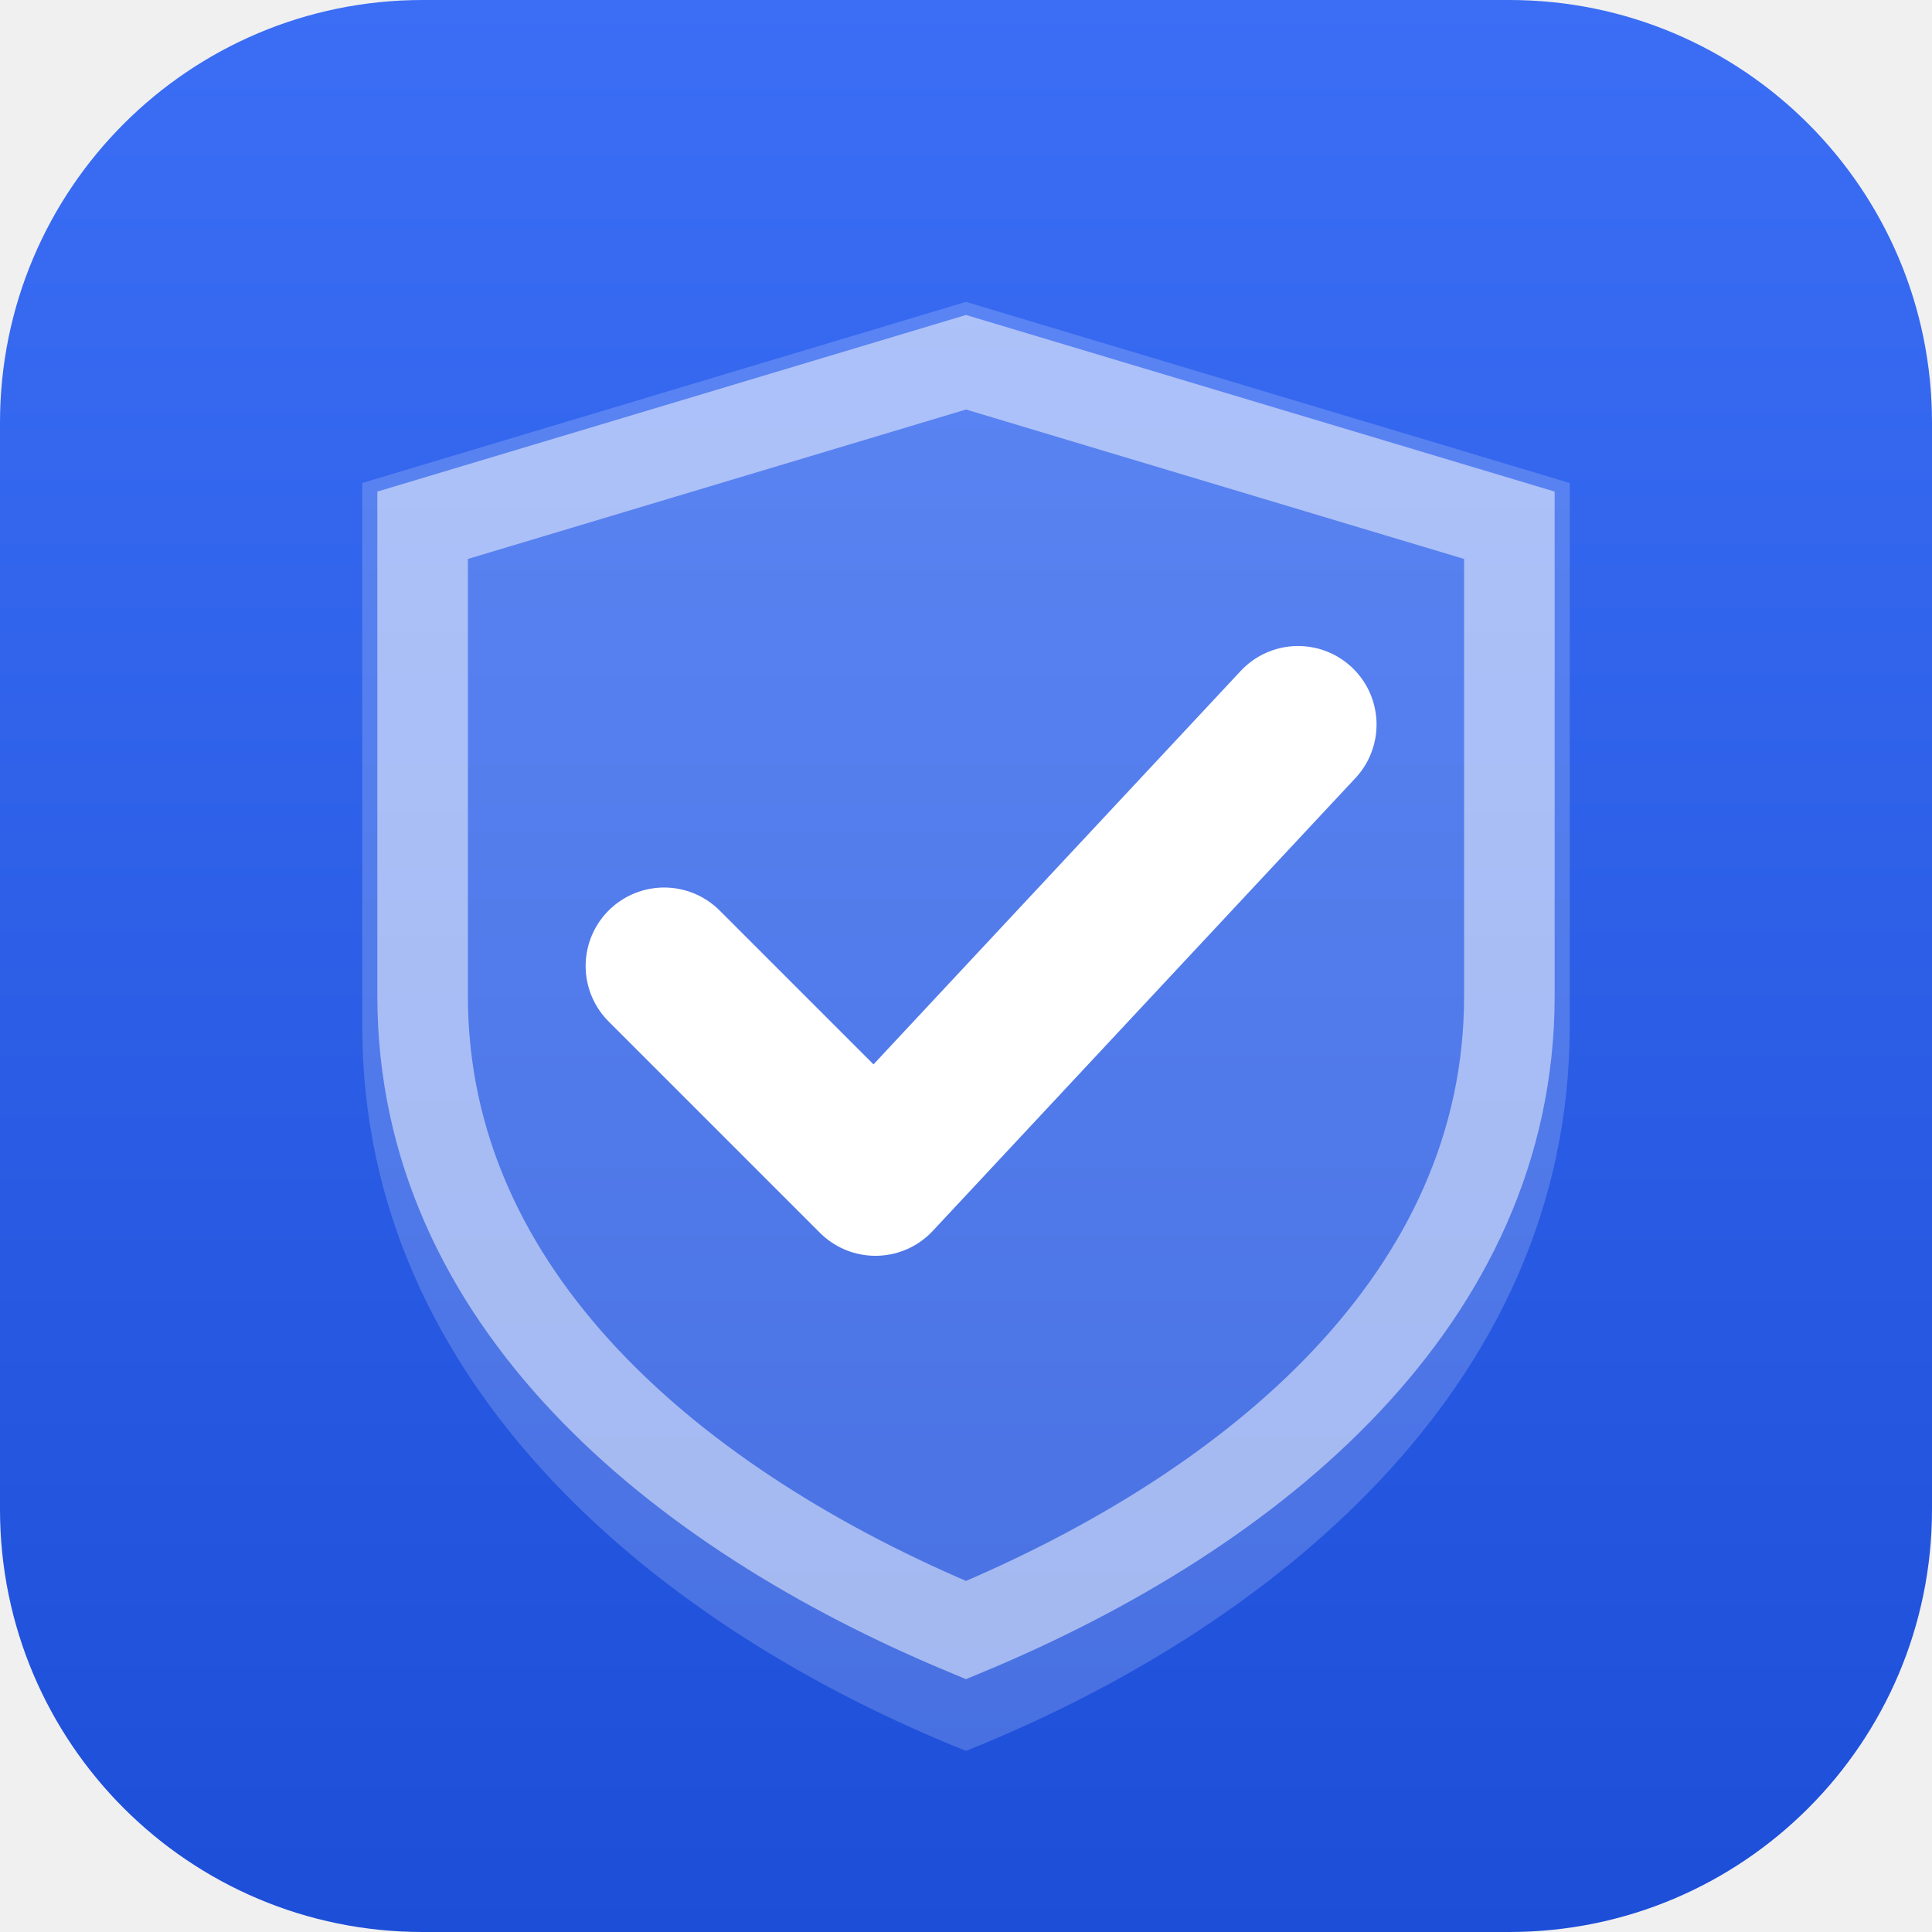
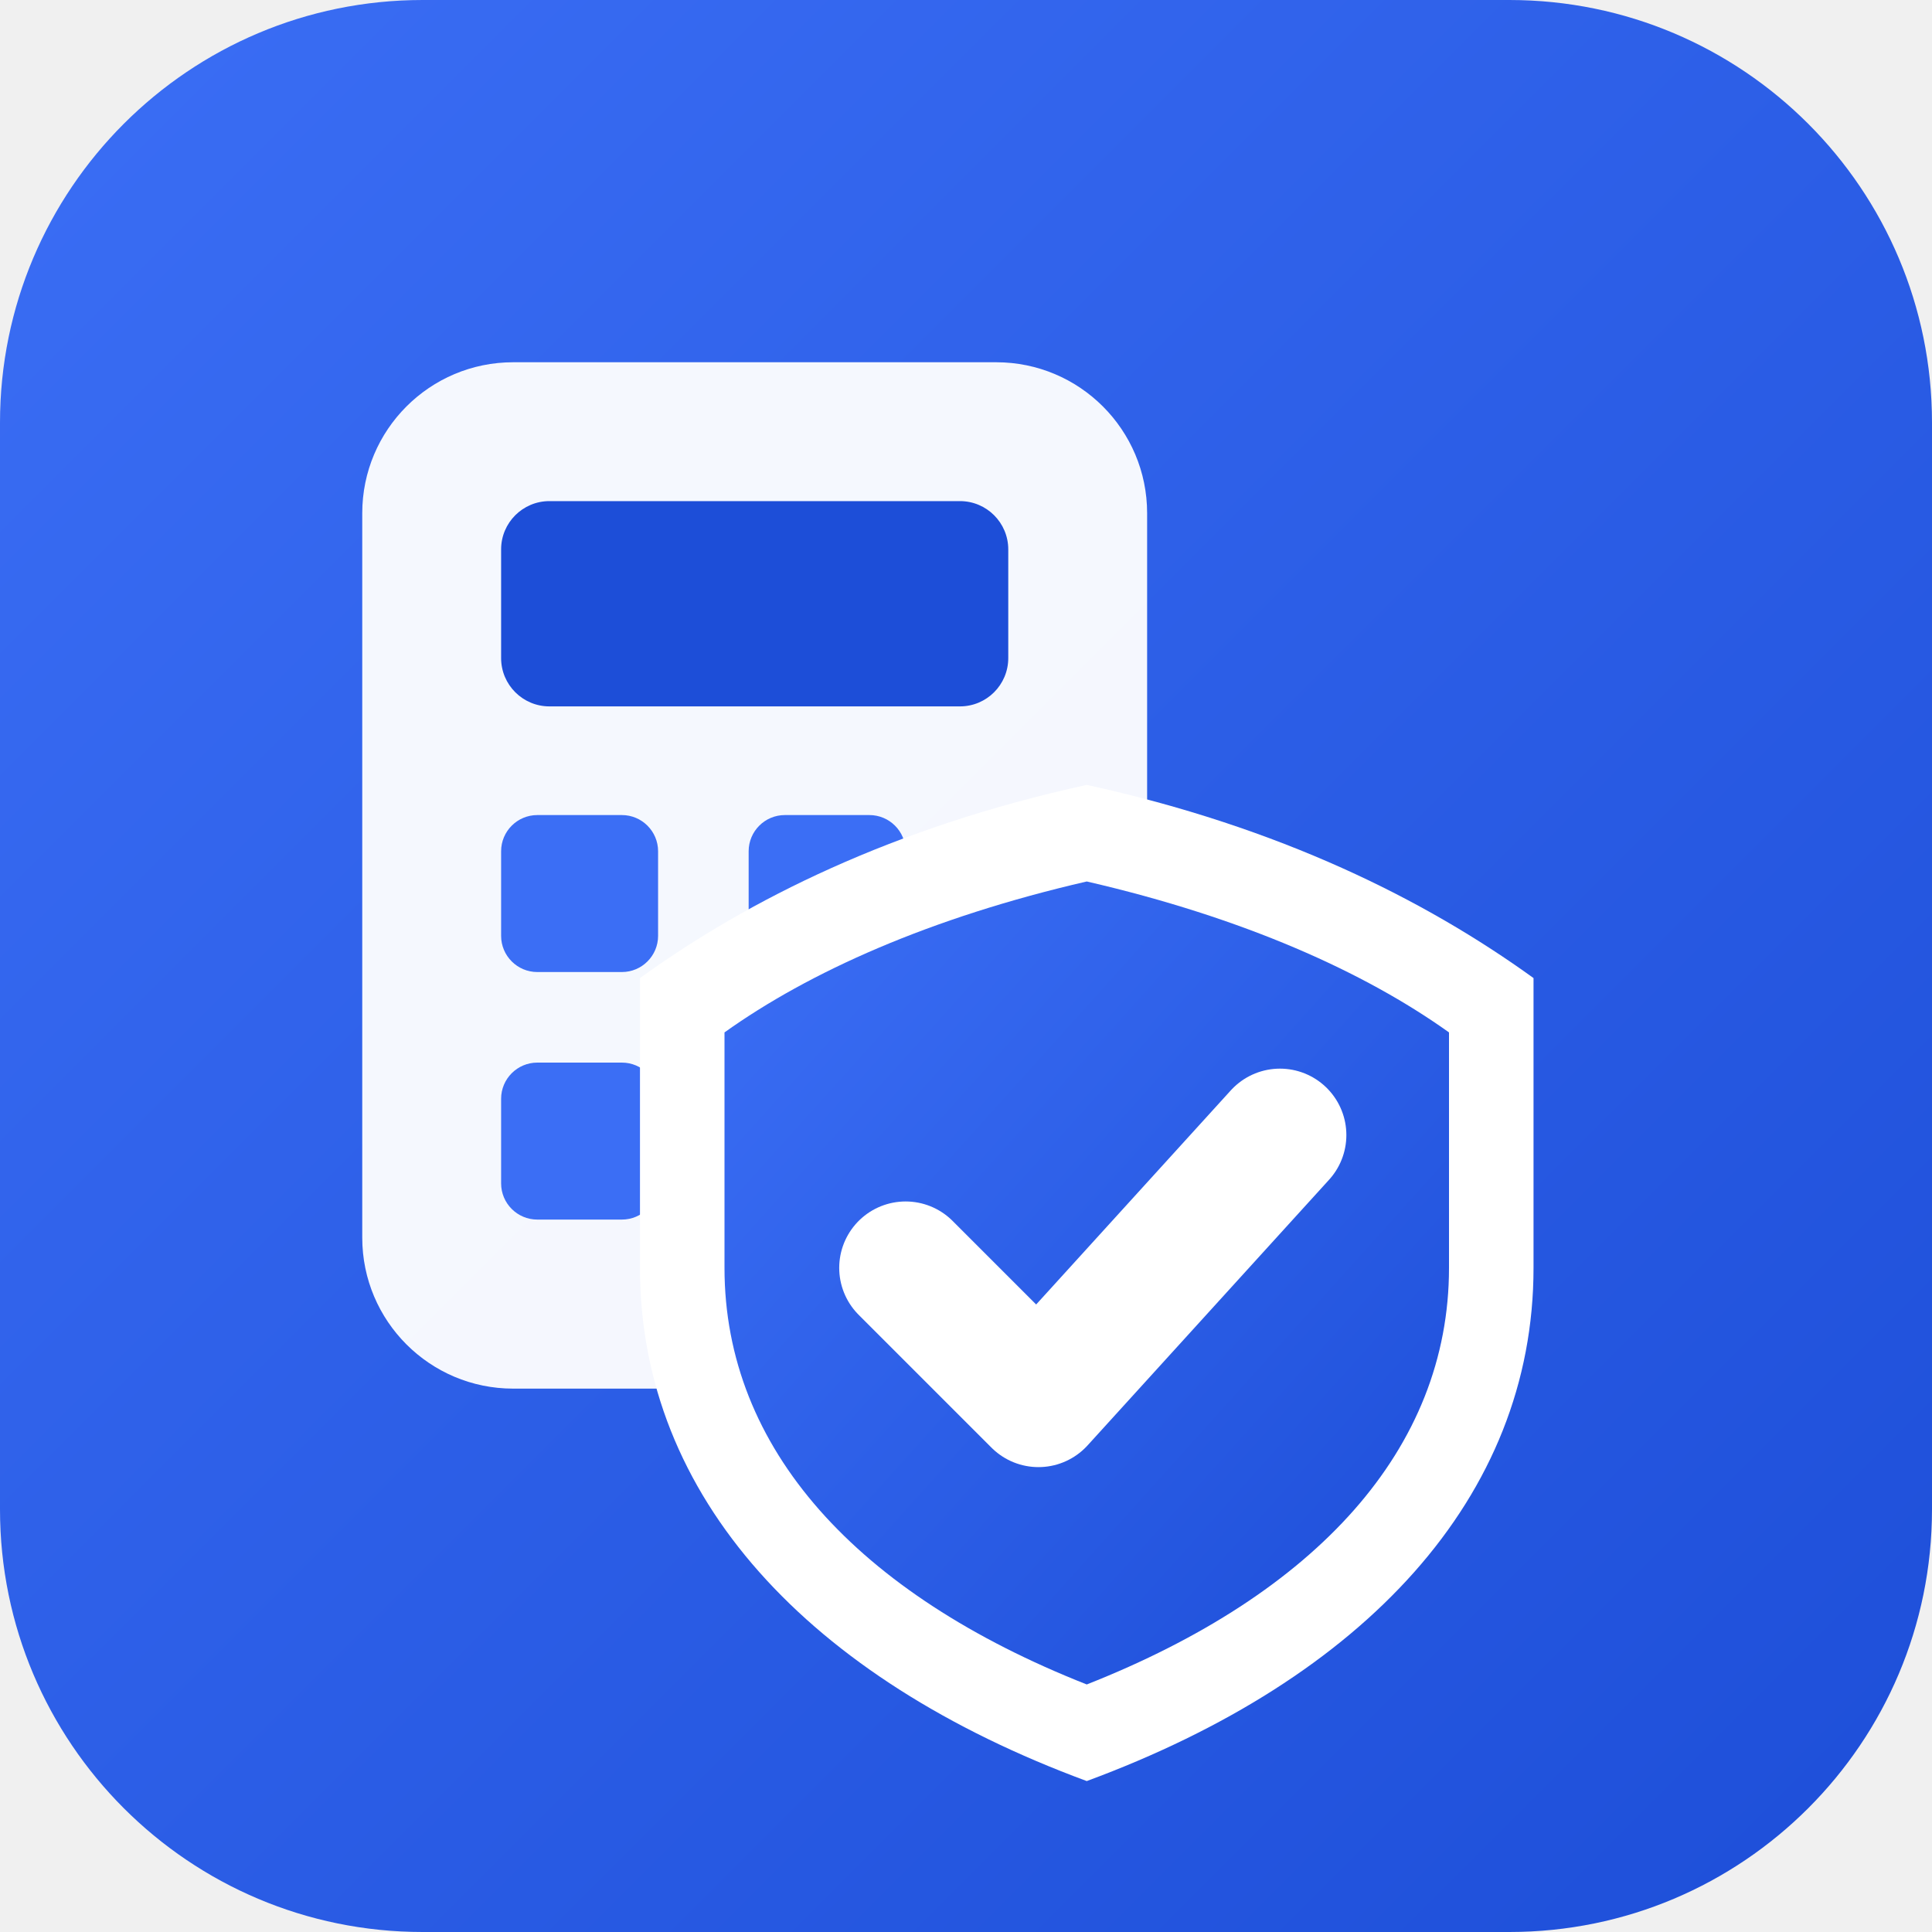
- <svg xmlns="http://www.w3.org/2000/svg" viewBox="0 0 32 32" width="32" height="32">
+ <svg xmlns="http://www.w3.org/2000/svg" viewBox="0 0 32 32" role="img" aria-label="CoverageFixPro">
  <defs>
-     <linearGradient id="fav" x1="0" y1="0" x2="0" y2="1">
+     <linearGradient id="favGrad" x1="0" y1="0" x2="1" y2="1">
      <stop offset="0" stop-color="#3b6ef5" />
      <stop offset="1" stop-color="#1d4ed8" />
    </linearGradient>
  </defs>
-   <rect width="32" height="32" rx="7" fill="url(#fav)" />
-   <path d="M16 5 L26 8 V17 C26 23 21 27 16 29 C11 27 6 23 6 17 V8 Z" fill="#fff" opacity=".18" />
-   <path d="M16 6 L25 8.7 V16.5 C25 21.5 20.8 25 16 27 C11.2 25 7 21.5 7 16.5 V8.7 Z" fill="none" stroke="#fff" stroke-width="1.5" opacity=".5" />
-   <path d="M11 16 L14.5 19.5 L21.5 12" fill="none" stroke="#fff" stroke-width="2.6" stroke-linecap="round" stroke-linejoin="round" />
+   <rect width="32" height="32" rx="7" fill="url(#favGrad)" />
+   <rect x="6" y="6" width="13" height="17" rx="2.5" fill="#fff" opacity=".95" />
+   <rect x="8.3" y="8.3" width="8.4" height="3.4" rx=".8" fill="#1d4ed8" />
+   <rect x="8.3" y="13.5" width="2.6" height="2.6" rx=".6" fill="#3b6ef5" />
+   <rect x="12.4" y="13.5" width="2.6" height="2.6" rx=".6" fill="#3b6ef5" />
+   <rect x="8.3" y="17.6" width="2.6" height="2.6" rx=".6" fill="#3b6ef5" />
+   <rect x="12.4" y="17.6" width="2.6" height="2.6" rx=".6" fill="#3b6ef5" />
+   <path d="M18 13 C21.2 13.7 23.6 14.9 25.4 16.2 V21 C25.4 24.8 22.6 27.8 18 29.5 C13.4 27.8 10.6 24.8 10.6 21 V16.2 C12.4 14.9 14.8 13.7 18 13 Z" fill="#fff" />
+   <path d="M18 14.6 C20.6 15.2 22.6 16.1 24 17.1 V21 C24 24 21.8 26.4 18 27.9 C14.2 26.4 12 24 12 21 V17.1 C13.4 16.1 15.4 15.2 18 14.6 Z" fill="url(#favGrad)" />
+   <path d="M15 21 L17.2 23.2 L21.2 18.8" fill="none" stroke="#fff" stroke-width="2.2" stroke-linecap="round" stroke-linejoin="round" />
</svg>
